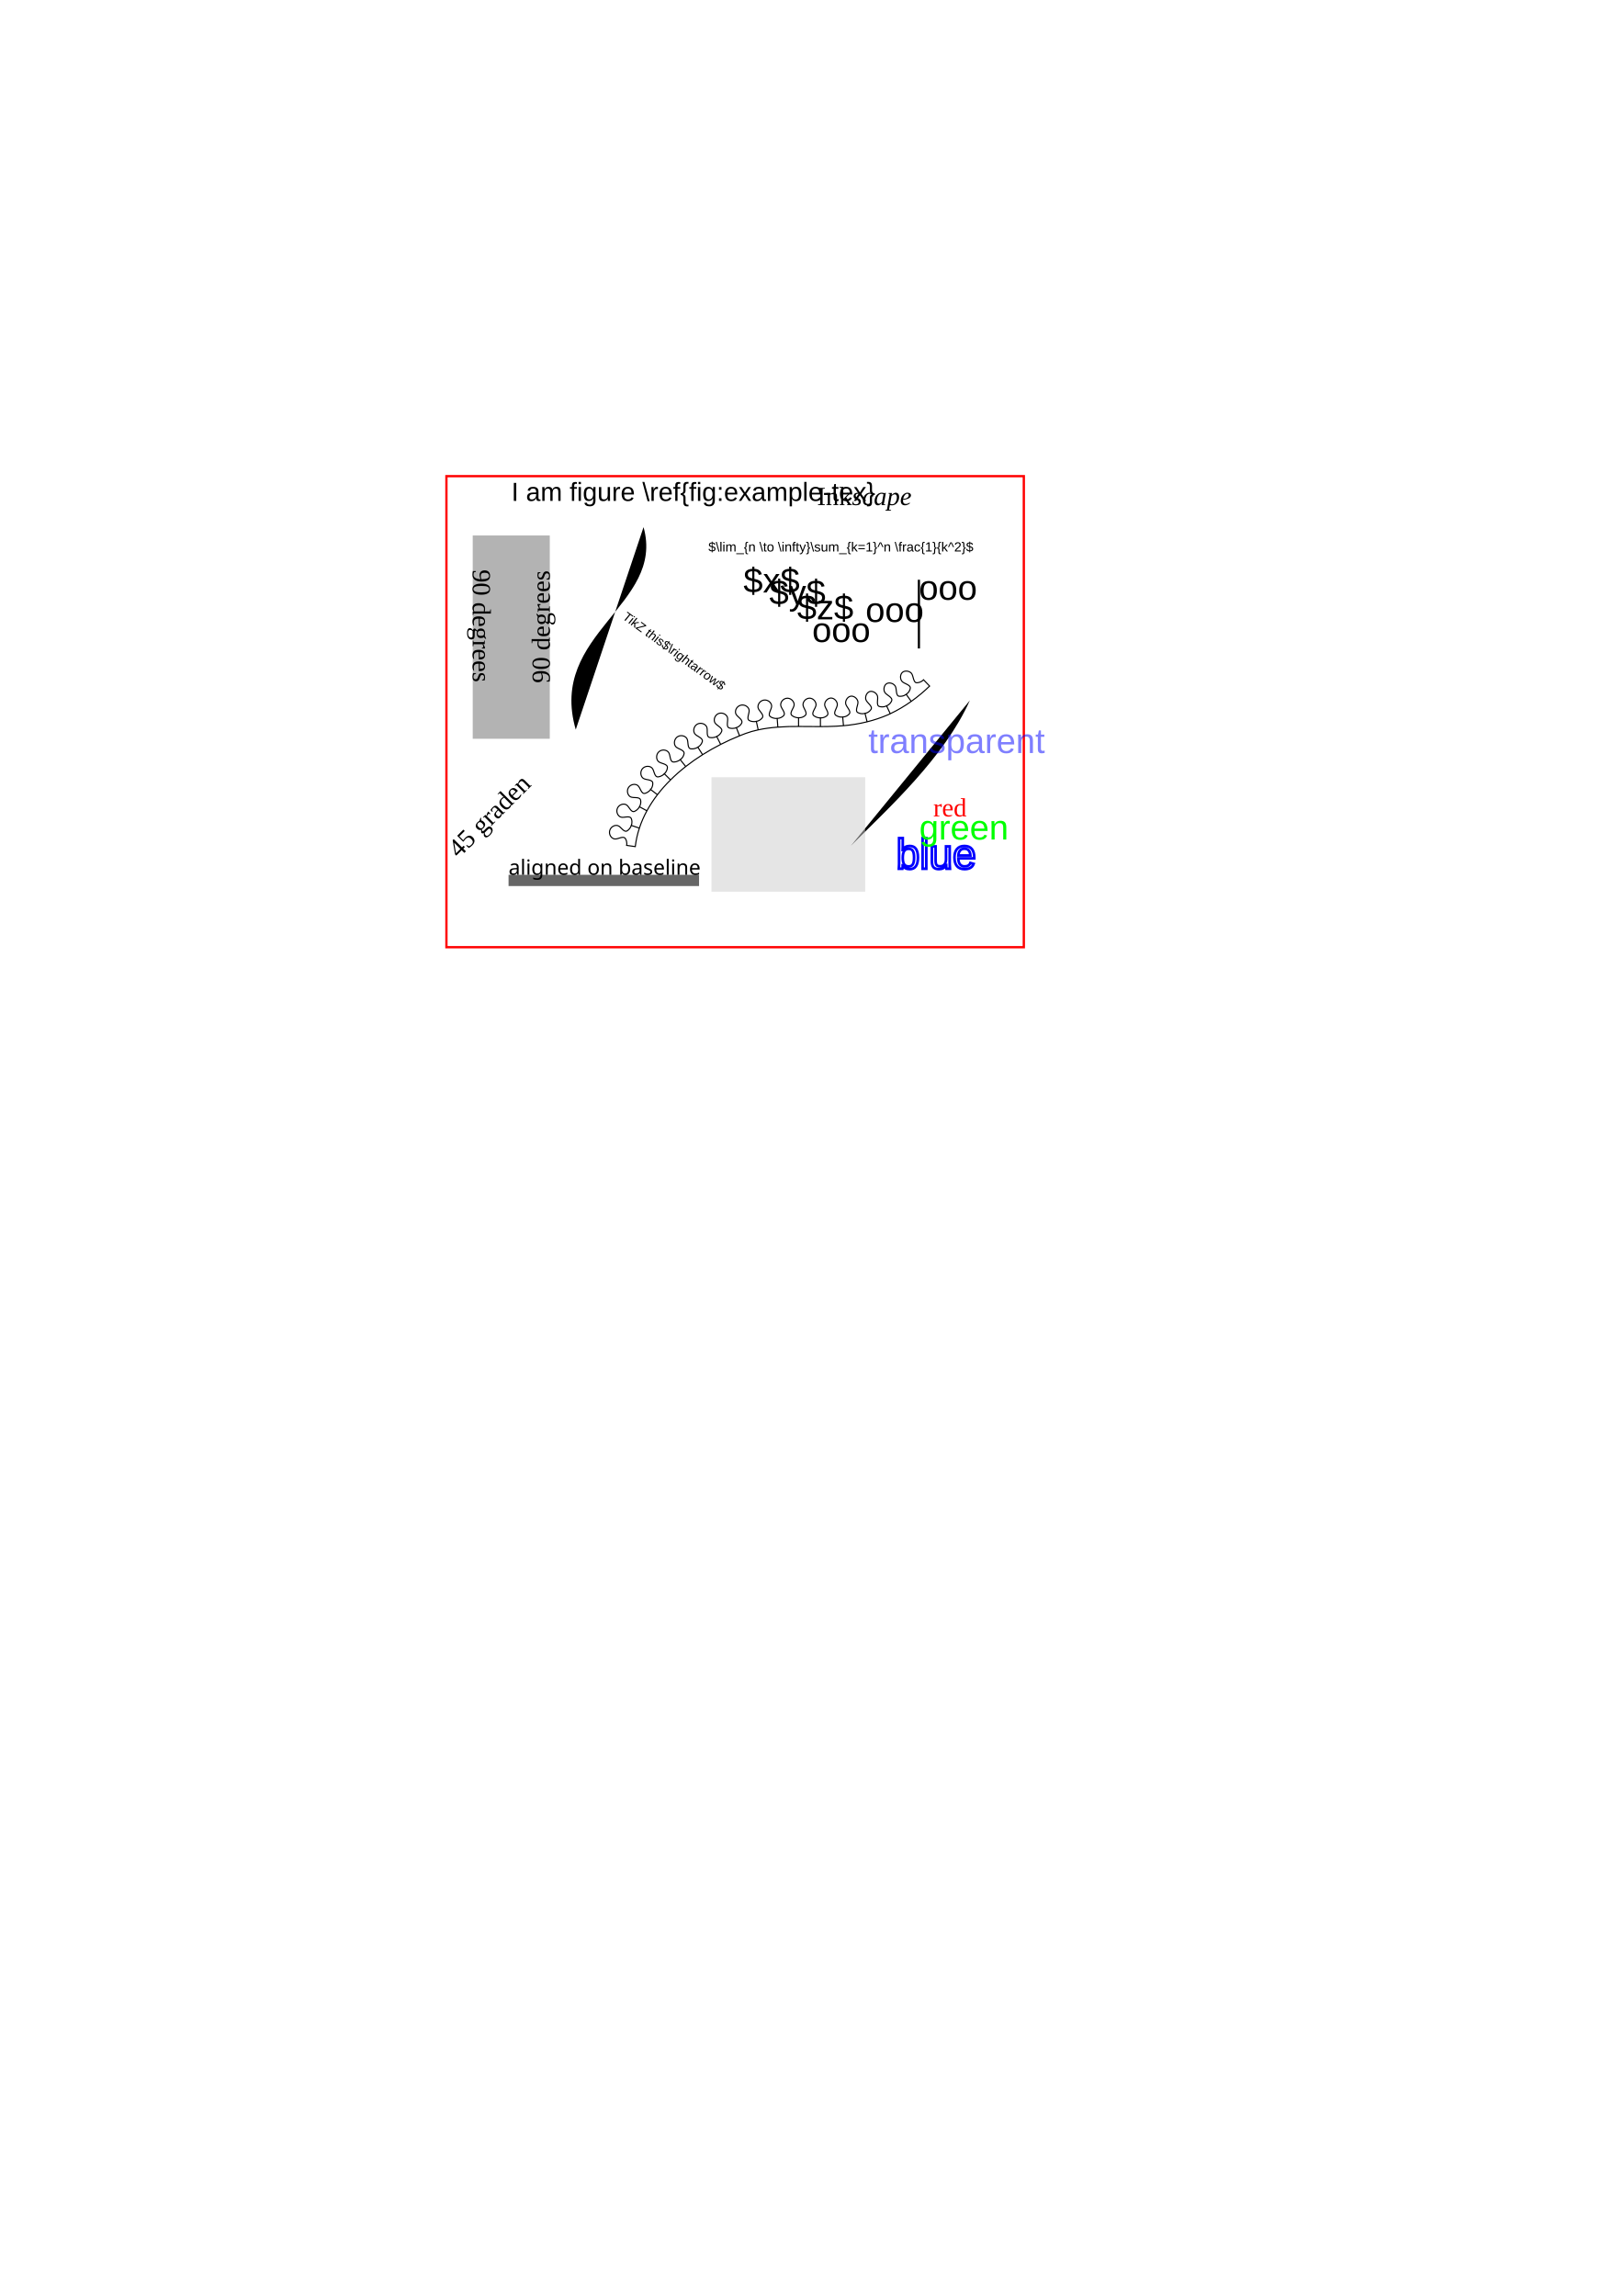
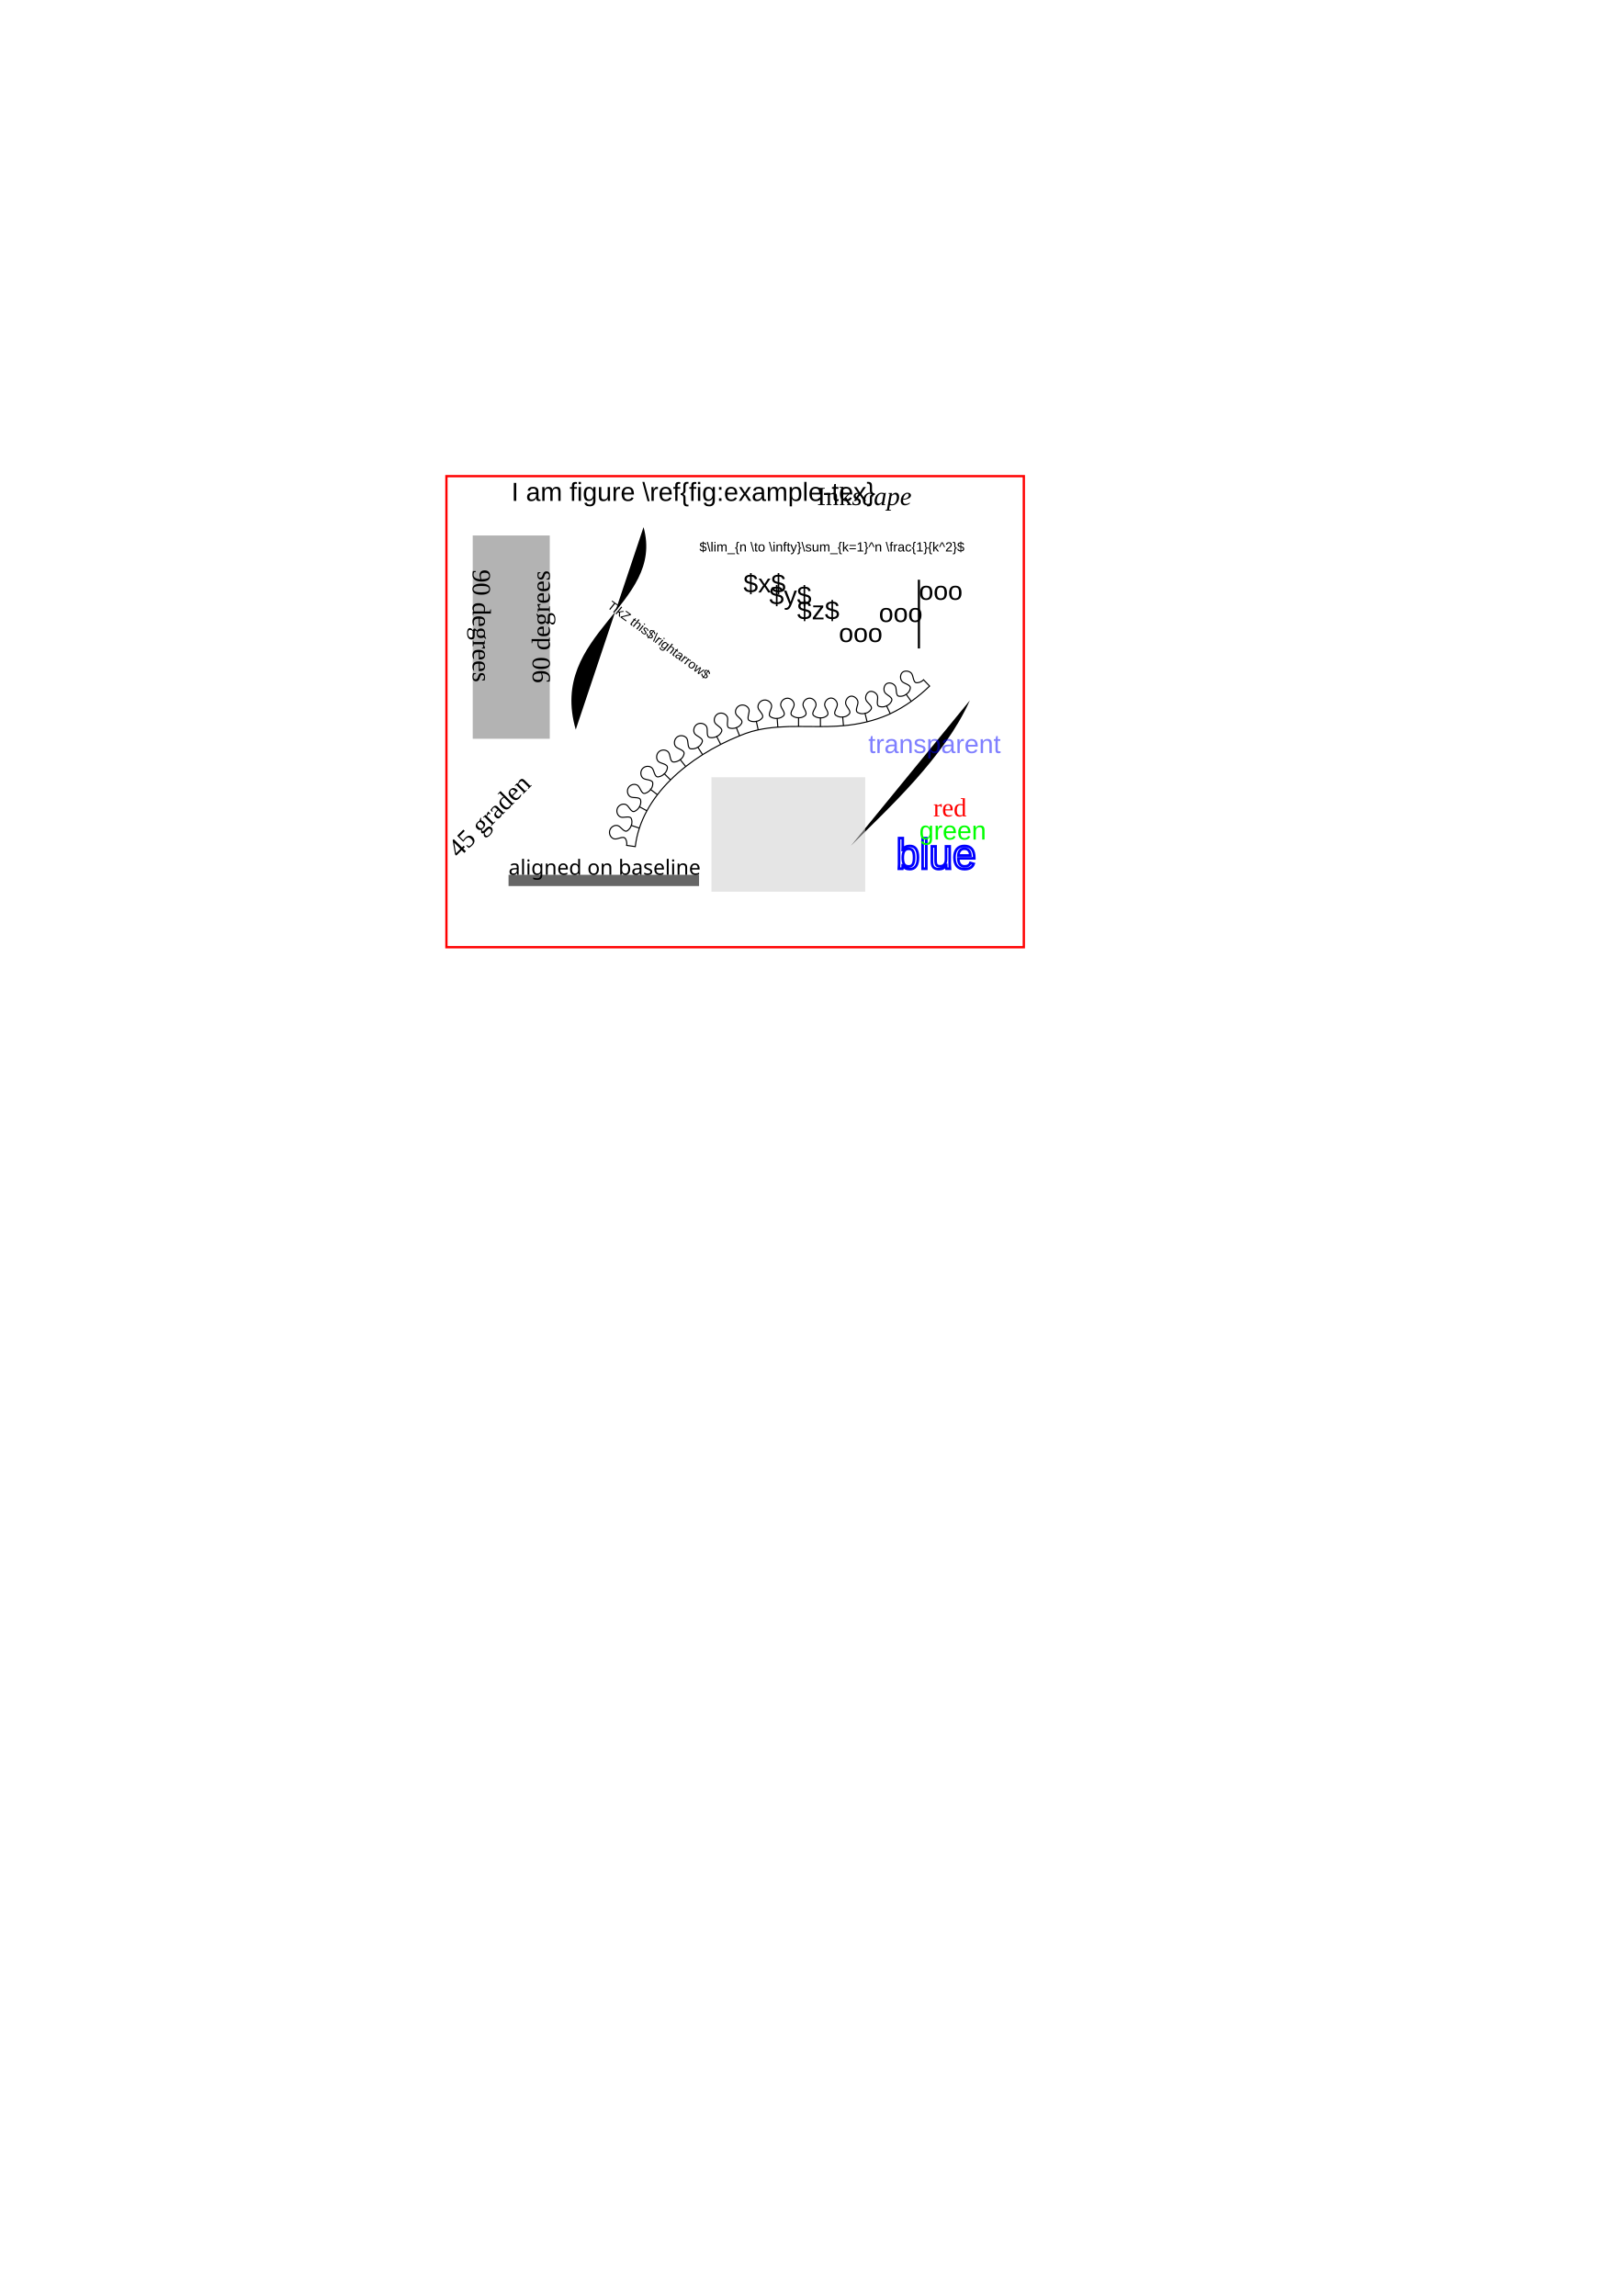
<svg xmlns="http://www.w3.org/2000/svg" width="744.094" height="1052.362" id="svg2" version="1.1">
  <defs id="defs4">
    </defs>
  <g id="layer1">
    <path style="fill:black;fill-opacity:1;fill-rule:nonzero;stroke:none" d="m 444.467,321.012 c -11.728,26.218 -37.37,49.492 -54.548,66.67" id="path2913" />
    <rect style="opacity:0.5;fill:#cccccc;fill-opacity:1;fill-rule:nonzero;stroke:none" id="rect2968" width="70.454" height="52.466" x="326.038" y="356.247" />
    <path style="fill:black;fill-opacity:1;fill-rule:nonzero;stroke:none" d="m 294.918,241.61 c 10.036,35.834 -43.918,48.62 -31.066,92.81" id="path2907" />
    <g id="g3785" transform="matrix(0.5,-0.8660254,0.8660254,0.5,7.896043,472.9076)">
-       <text id="text2919" y="-241.425" x="366.527" style="font-style:normal;font-variant:normal;font-weight:normal;font-stretch:normal;fill:black;stroke:none;font-family:Times New Roman;-inkscape-font-specification:'Times New Roman,'" xml:space="preserve" transform="matrix(0.5,0.8660254,-0.8660254,0.5,0,0)">
-         <tspan y="-241.425" x="366.527" id="tspan2921">Ink<tspan style="font-style:italic;-inkscape-font-specification:'Times New Roman, Italic'" id="tspan136">scape</tspan>
+       <text id="text2919" y="-241.425" x="366.527" style="font-style:normal;font-variant:normal;font-weight:normal;font-stretch:normal;line-height:0%;font-family:'Times New Roman';-inkscape-font-specification:'Times New Roman,';fill:#000000;stroke:none" xml:space="preserve" transform="rotate(60)">
+         <tspan y="-241.425" x="366.527" id="tspan2921" style="line-height:1.25">Ink<tspan style="font-style:italic;-inkscape-font-specification:'Times New Roman, Italic'" id="tspan136">scape</tspan>
        </tspan>
      </text>
    </g>
-     <text xml:space="preserve" style="font-style:normal;font-variant:normal;font-weight:normal;font-stretch:normal;fill:red;stroke:none;font-family:Times New Roman;-inkscape-font-specification:'Times New Roman,'" x="427.675" y="374.195" id="text2923">
-       <tspan id="tspan2925" x="427.675" y="374.195">red</tspan>
+     <text xml:space="preserve" style="font-style:normal;font-variant:normal;font-weight:normal;font-stretch:normal;line-height:0%;font-family:'Times New Roman';-inkscape-font-specification:'Times New Roman,';fill:#ff0000;stroke:none" x="427.675" y="374.195" id="text2923">
+       <tspan id="tspan2925" x="427.675" y="374.195" style="line-height:1.25">red</tspan>
    </text>
-     <text xml:space="preserve" style="font-size:12px;font-style:normal;font-variant:normal;font-weight:normal;font-stretch:normal;fill:black;stroke:none;font-family:Times New Roman;-inkscape-font-specification:'Times New Roman,'" x="-129.683" y="426.89" id="text2935" transform="matrix(0.7071068,-0.7071068,0.7071068,0.7071068,0,0)">
-       <tspan id="tspan2937" x="-129.683" y="426.89">45 graden</tspan>
+     <text xml:space="preserve" style="font-style:normal;font-variant:normal;font-weight:normal;font-stretch:normal;line-height:0%;font-family:'Times New Roman';-inkscape-font-specification:'Times New Roman,';fill:#000000;stroke:none" x="-129.683" y="426.89" id="text2935" transform="rotate(-45)">
+       <tspan id="tspan2937" x="-129.683" y="426.89" style="font-size:12px;line-height:1.25">45 graden</tspan>
    </text>
    <rect style="fill:none;stroke:#ff0000;stroke-width:1.053" id="rect2943" width="264.607" height="215.903" x="204.582" y="218.244" />
-     <text xml:space="preserve" style="font-size:6.096px;font-style:normal;font-variant:normal;font-weight:normal;font-stretch:normal;text-align:center;text-anchor:middle;fill:black;stroke:none;font-family:Arial;-inkscape-font-specification:Arial" x="389.583" y="252.77" id="text2937">
-       <tspan id="tspan2939" x="389.583" y="252.77">$\lim_{n \to \infty}\sum_{k=1}^n \frac{1}{k^2}$</tspan>
+     <text xml:space="preserve" style="font-style:normal;font-variant:normal;font-weight:normal;font-stretch:normal;line-height:0%;font-family:Arial;-inkscape-font-specification:Arial;text-align:center;text-anchor:middle;fill:#000000;stroke:none" x="389.583" y="252.77" id="text2937">
+       <tspan id="tspan2939" x="389.583" y="252.77" style="font-size:6.096px;line-height:1.25">$\lim_{n \to \infty}\sum_{k=1}^n \frac{1}{k^2}$</tspan>
    </text>
-     <text xml:space="preserve" style="font-style:normal;font-variant:normal;font-weight:normal;font-stretch:normal;font-family:Arial;-inkscape-font-specification:Arial;fill:#000000;stroke:none;stroke-width:1px;stroke-linecap:butt;stroke-linejoin:miter;stroke-opacity:1" x="234.355" y="229.593" id="text2949">
-       <tspan id="tspan2951" x="234.355" y="229.593">I am figure \ref{fig:example-tex}</tspan>
+     <text xml:space="preserve" style="font-style:normal;font-variant:normal;font-weight:normal;font-stretch:normal;line-height:0%;font-family:Arial;-inkscape-font-specification:Arial;fill:#000000;stroke:none;stroke-width:1px;stroke-linecap:butt;stroke-linejoin:miter;stroke-opacity:1" x="234.355" y="229.593" id="text2949">
+       <tspan id="tspan2951" x="234.355" y="229.593" style="line-height:1.25">I am figure \ref{fig:example-tex}</tspan>
    </text>
-     <text xml:space="preserve" style="font-size:medium;font-style:normal;font-variant:normal;font-weight:normal;font-stretch:normal;text-indent:0;text-align:center;text-decoration:none;line-height:normal;letter-spacing:normal;word-spacing:normal;text-transform:none;direction:ltr;block-progression:tb;writing-mode:lr-tb;text-anchor:middle;color:black;fill:black;fill-opacity:1;fill-rule:nonzero;stroke:none;stroke-width:1px;marker:none;visibility:visible;display:inline;overflow:visible;enable-background:accumulate;font-family:Arial;-inkscape-font-specification:Arial" x="421.107" y="285.069" id="text2959">
-       <tspan id="tspan2961" x="421.107" y="285.069">ooo</tspan>
+     <text xml:space="preserve" style="color:#000000;font-style:normal;font-variant:normal;font-weight:normal;font-stretch:normal;line-height:0%;font-family:Arial;-inkscape-font-specification:Arial;text-indent:0;text-align:center;text-decoration:none;text-decoration-line:none;letter-spacing:normal;word-spacing:normal;text-transform:none;writing-mode:lr-tb;direction:ltr;text-anchor:middle;display:inline;overflow:visible;visibility:visible;fill:#000000;fill-opacity:1;fill-rule:nonzero;stroke:none;stroke-width:1px;marker:none;enable-background:accumulate" x="421.107" y="285.069" id="text2959">
+       <tspan id="tspan2961" x="421.107" y="285.069" style="font-size:12px;line-height:0">ooo</tspan>
    </text>
    <path style="fill:none;stroke:black" d="m 421.107,265.719 0,31.496" id="path2963" />
-     <flowRoot xml:space="preserve" id="flowRoot2951" style="color:#000000;font-style:normal;font-variant:normal;font-weight:normal;font-stretch:normal;font-size:6px;line-height:normal;font-family:Arial;-inkscape-font-specification:Arial;text-indent:0;text-align:justify;text-decoration:none;text-decoration-line:none;letter-spacing:normal;word-spacing:normal;text-transform:none;direction:ltr;block-progression:tb;writing-mode:lr-tb;text-anchor:start;display:inline;overflow:visible;visibility:visible;fill:#000000;fill-opacity:1;fill-rule:nonzero;stroke:none;stroke-width:1px;marker:none;enable-background:accumulate" transform="translate(5.167828,38.56147)">
+     <flowRoot xml:space="preserve" id="flowRoot2951" style="color:#000000;font-style:normal;font-variant:normal;font-weight:normal;font-stretch:normal;line-height:0.01%;font-family:Arial;-inkscape-font-specification:Arial;text-indent:0;text-align:justify;text-decoration:none;text-decoration-line:none;letter-spacing:normal;word-spacing:normal;text-transform:none;writing-mode:lr-tb;direction:ltr;text-anchor:start;display:inline;overflow:visible;visibility:visible;fill:#000000;fill-opacity:1;fill-rule:nonzero;stroke:none;stroke-width:1px;marker:none;enable-background:accumulate" transform="translate(5.167828,38.56147)">
      <flowRegion id="flowRegion2953">
        <rect id="rect2955" width="73.17" height="56.628" x="320.87" y="317.686" style="font-size:6px;text-align:justify;text-anchor:start" />
      </flowRegion>
-       <flowPara style="font-size:6px;text-align:start;text-anchor:start" id="flowPara2969">\tiny Flowed text also works. This is a test text to see that it <flowSpan style="font-weight:bold;-inkscape-font-specification:'Arial Bold';text-align:start;text-anchor:start" id="flowSpan138">does</flowSpan> work.</flowPara>
-       <flowPara style="font-size:6px;text-align:start;text-anchor:start" id="flowPara3407">But, only for rectangular flow shapes.</flowPara>
+       <flowPara style="font-size:6px;line-height:0;text-align:start;text-anchor:start" id="flowPara2969">\tiny Flowed text also works. This is a test text to see that it <flowSpan style="font-weight:bold;-inkscape-font-specification:'Arial Bold';text-align:start;text-anchor:start" id="flowSpan138">does</flowSpan> work.</flowPara>
+       <flowPara style="font-size:6px;line-height:0;text-align:start;text-anchor:start" id="flowPara3407">But, only for rectangular flow shapes.</flowPara>
    </flowRoot>
-     <text xml:space="preserve" style="font-size:19.384px;font-style:normal;font-variant:normal;font-weight:normal;font-stretch:normal;text-indent:0;text-align:start;text-decoration:none;line-height:normal;letter-spacing:normal;word-spacing:normal;text-transform:none;direction:ltr;block-progression:tb;writing-mode:lr-tb;text-anchor:start;color:black;fill:none;stroke:blue;stroke-width:1.211px;marker:none;visibility:visible;display:inline;overflow:visible;enable-background:accumulate;font-family:Arial;-inkscape-font-specification:Arial" x="410.701" y="398.183" id="text2963">
-       <tspan id="tspan2965" x="410.701" y="398.183" style="stroke-width:1.211">blue</tspan>
+     <text xml:space="preserve" style="color:#000000;font-style:normal;font-variant:normal;font-weight:normal;font-stretch:normal;line-height:0%;font-family:Arial;-inkscape-font-specification:Arial;text-indent:0;text-align:start;text-decoration:none;text-decoration-line:none;letter-spacing:normal;word-spacing:normal;text-transform:none;writing-mode:lr-tb;direction:ltr;text-anchor:start;display:inline;overflow:visible;visibility:visible;fill:none;stroke:#0000ff;stroke-width:1.211px;marker:none;enable-background:accumulate" x="410.701" y="398.183" id="text2963">
+       <tspan id="tspan2965" x="410.701" y="398.183" style="font-size:19.384px;line-height:0;stroke-width:1.211">blue</tspan>
    </text>
-     <text id="text2967" y="384.802" x="421.268" style="font-size:medium;font-style:normal;font-variant:normal;font-weight:normal;font-stretch:normal;text-indent:0;text-align:start;text-decoration:none;line-height:normal;letter-spacing:normal;word-spacing:normal;text-transform:none;direction:ltr;block-progression:tb;writing-mode:lr-tb;text-anchor:start;color:black;fill:lime;fill-opacity:1;fill-rule:nonzero;stroke:none;stroke-width:1px;marker:none;visibility:visible;display:inline;overflow:visible;enable-background:accumulate;font-family:Arial;-inkscape-font-specification:Arial" xml:space="preserve">
-       <tspan y="384.802" x="421.268" id="tspan2969">green</tspan>
+     <text id="text2967" y="384.802" x="421.268" style="color:#000000;font-style:normal;font-variant:normal;font-weight:normal;font-stretch:normal;line-height:0%;font-family:Arial;-inkscape-font-specification:Arial;text-indent:0;text-align:start;text-decoration:none;text-decoration-line:none;letter-spacing:normal;word-spacing:normal;text-transform:none;writing-mode:lr-tb;direction:ltr;text-anchor:start;display:inline;overflow:visible;visibility:visible;fill:#00ff00;fill-opacity:1;fill-rule:nonzero;stroke:none;stroke-width:1px;marker:none;enable-background:accumulate" xml:space="preserve">
+       <tspan y="384.802" x="421.268" id="tspan2969" style="font-size:12px;line-height:0">green</tspan>
    </text>
    <rect style="fill:#666;stroke:none" id="rect2930" width="87.302" height="5.153" x="233.055" y="400.96" />
-     <text xml:space="preserve" style="font-size:9.623px;font-style:normal;font-variant:normal;font-weight:normal;font-stretch:normal;text-align:start;line-height:100%;writing-mode:lr-tb;text-anchor:start;color:black;fill:black;fill-opacity:1;fill-rule:nonzero;stroke:none;stroke-width:2;marker:none;visibility:visible;display:inline;overflow:visible;enable-background:accumulate;font-family:Adobe Garamond Pro;-inkscape-font-specification:Adobe Garamond Pro" x="233.055" y="400.96" id="text2952">
-       <tspan id="tspan2954" x="233.055" y="400.96">aligned on baseline</tspan>
+     <text xml:space="preserve" style="color:#000000;font-style:normal;font-variant:normal;font-weight:normal;font-stretch:normal;line-height:0%;font-family:'Adobe Garamond Pro';-inkscape-font-specification:'Adobe Garamond Pro';text-align:start;writing-mode:lr-tb;text-anchor:start;display:inline;overflow:visible;visibility:visible;fill:#000000;fill-opacity:1;fill-rule:nonzero;stroke:none;stroke-width:2;marker:none;enable-background:accumulate" x="233.055" y="400.96" id="text2952">
+       <tspan id="tspan2954" x="233.055" y="400.96" style="font-size:9.623px;line-height:1">aligned on baseline</tspan>
    </text>
    <g id="g2967" transform="translate(70.23611,-35.57414)">
      <rect style="fill:#b3b3b3;stroke:none" id="rect2965" width="35.309" height="93.176" x="146.4" y="281.011" />
-       <text transform="matrix(0,1,-1,0,0,0)" id="text2950" y="-146.4" x="296.613" style="font-size:12px;font-style:normal;font-variant:normal;font-weight:normal;font-stretch:normal;fill:black;stroke:none;font-family:Times New Roman;-inkscape-font-specification:'Times New Roman,'" xml:space="preserve">
-         <tspan y="-146.4" x="296.613" id="tspan2952">90 degrees</tspan>
+       <text transform="rotate(90)" id="text2950" y="-146.4" x="296.613" style="font-style:normal;font-variant:normal;font-weight:normal;font-stretch:normal;line-height:0%;font-family:'Times New Roman';-inkscape-font-specification:'Times New Roman,';fill:#000000;stroke:none" xml:space="preserve">
+         <tspan y="-146.4" x="296.613" id="tspan2952" style="font-size:12px;line-height:1.25">90 degrees</tspan>
      </text>
-       <text xml:space="preserve" style="font-size:12px;font-style:normal;font-variant:normal;font-weight:normal;font-stretch:normal;fill:black;stroke:none;font-family:Times New Roman;-inkscape-font-specification:'Times New Roman,'" x="-348.663" y="181.709" id="text2946" transform="matrix(0,-1,1,0,0,0)">
-         <tspan id="tspan2948" x="-348.663" y="181.709">90 degrees</tspan>
+       <text xml:space="preserve" style="font-style:normal;font-variant:normal;font-weight:normal;font-stretch:normal;line-height:0%;font-family:'Times New Roman';-inkscape-font-specification:'Times New Roman,';fill:#000000;stroke:none" x="-348.663" y="181.709" id="text2946" transform="rotate(-90)">
+         <tspan id="tspan2948" x="-348.663" y="181.709" style="font-size:12px;line-height:1.25">90 degrees</tspan>
      </text>
    </g>
-     <text id="text2968" y="274.91" x="421.107" style="font-size:medium;font-style:normal;font-variant:normal;font-weight:normal;font-stretch:normal;text-indent:0;text-align:start;text-decoration:none;line-height:normal;letter-spacing:normal;word-spacing:normal;text-transform:none;direction:ltr;block-progression:tb;writing-mode:lr-tb;text-anchor:start;color:black;fill:black;fill-opacity:1;fill-rule:nonzero;stroke:none;stroke-width:1px;marker:none;visibility:visible;display:inline;overflow:visible;enable-background:accumulate;font-family:Arial;-inkscape-font-specification:Arial" xml:space="preserve">
-       <tspan y="274.91" x="421.107" id="tspan2970">ooo</tspan>
+     <text id="text2968" y="274.91" x="421.107" style="color:#000000;font-style:normal;font-variant:normal;font-weight:normal;font-stretch:normal;line-height:0%;font-family:Arial;-inkscape-font-specification:Arial;text-indent:0;text-align:start;text-decoration:none;text-decoration-line:none;letter-spacing:normal;word-spacing:normal;text-transform:none;writing-mode:lr-tb;direction:ltr;text-anchor:start;display:inline;overflow:visible;visibility:visible;fill:#000000;fill-opacity:1;fill-rule:nonzero;stroke:none;stroke-width:1px;marker:none;enable-background:accumulate" xml:space="preserve">
+       <tspan y="274.91" x="421.107" id="tspan2970" style="font-size:12px;line-height:0">ooo</tspan>
    </text>
-     <text id="text2972" y="294.26" x="421.107" style="font-size:medium;font-style:normal;font-variant:normal;font-weight:normal;font-stretch:normal;text-indent:0;text-align:end;text-decoration:none;line-height:normal;letter-spacing:normal;word-spacing:normal;text-transform:none;direction:ltr;block-progression:tb;writing-mode:lr-tb;text-anchor:end;color:black;fill:black;fill-opacity:1;fill-rule:nonzero;stroke:none;stroke-width:1px;marker:none;visibility:visible;display:inline;overflow:visible;enable-background:accumulate;font-family:Arial;-inkscape-font-specification:Arial" xml:space="preserve">
-       <tspan y="294.26" x="421.107" id="tspan2974">ooo</tspan>
+     <text id="text2972" y="294.26" x="421.107" style="color:#000000;font-style:normal;font-variant:normal;font-weight:normal;font-stretch:normal;line-height:0%;font-family:Arial;-inkscape-font-specification:Arial;text-indent:0;text-align:end;text-decoration:none;text-decoration-line:none;letter-spacing:normal;word-spacing:normal;text-transform:none;writing-mode:lr-tb;direction:ltr;text-anchor:end;display:inline;overflow:visible;visibility:visible;fill:#000000;fill-opacity:1;fill-rule:nonzero;stroke:none;stroke-width:1px;marker:none;enable-background:accumulate" xml:space="preserve">
+       <tspan y="294.26" x="421.107" id="tspan2974" style="font-size:12px;line-height:0">ooo</tspan>
    </text>
-     <text xml:space="preserve" style="font-size:medium;font-style:normal;font-variant:normal;font-weight:normal;font-stretch:normal;text-indent:0;text-align:start;text-decoration:none;line-height:normal;letter-spacing:normal;word-spacing:normal;text-transform:none;direction:ltr;block-progression:tb;writing-mode:lr-tb;text-anchor:start;color:black;fill:black;fill-opacity:1;fill-rule:nonzero;stroke:none;stroke-width:1px;marker:none;visibility:visible;display:inline;overflow:visible;enable-background:accumulate;font-family:Arial;-inkscape-font-specification:Arial" x="340.691" y="271.556" id="text2976">
-       <tspan id="tspan2978" x="340.691" y="271.556">$x$</tspan>
+     <text xml:space="preserve" style="color:#000000;font-style:normal;font-variant:normal;font-weight:normal;font-stretch:normal;line-height:0%;font-family:Arial;-inkscape-font-specification:Arial;text-indent:0;text-align:start;text-decoration:none;text-decoration-line:none;letter-spacing:normal;word-spacing:normal;text-transform:none;writing-mode:lr-tb;direction:ltr;text-anchor:start;display:inline;overflow:visible;visibility:visible;fill:#000000;fill-opacity:1;fill-rule:nonzero;stroke:none;stroke-width:1px;marker:none;enable-background:accumulate" x="340.691" y="271.556" id="text2976">
+       <tspan id="tspan2978" x="340.691" y="271.556" style="font-size:12px;line-height:0">$x$</tspan>
    </text>
-     <text xml:space="preserve" style="font-size:medium;font-style:normal;font-variant:normal;font-weight:normal;font-stretch:normal;text-indent:0;text-align:start;text-decoration:none;line-height:normal;letter-spacing:normal;word-spacing:normal;text-transform:none;direction:ltr;block-progression:tb;writing-mode:lr-tb;text-anchor:start;color:black;fill:black;fill-opacity:1;fill-rule:nonzero;stroke:none;stroke-width:1px;marker:none;visibility:visible;display:inline;overflow:visible;enable-background:accumulate;font-family:Arial;-inkscape-font-specification:Arial" x="352.549" y="277.028" id="text2980">
-       <tspan id="tspan2982" x="352.549" y="277.028">$y$</tspan>
+     <text xml:space="preserve" style="color:#000000;font-style:normal;font-variant:normal;font-weight:normal;font-stretch:normal;line-height:0%;font-family:Arial;-inkscape-font-specification:Arial;text-indent:0;text-align:start;text-decoration:none;text-decoration-line:none;letter-spacing:normal;word-spacing:normal;text-transform:none;writing-mode:lr-tb;direction:ltr;text-anchor:start;display:inline;overflow:visible;visibility:visible;fill:#000000;fill-opacity:1;fill-rule:nonzero;stroke:none;stroke-width:1px;marker:none;enable-background:accumulate" x="352.549" y="277.028" id="text2980">
+       <tspan id="tspan2982" x="352.549" y="277.028" style="font-size:12px;line-height:0">$y$</tspan>
    </text>
-     <text xml:space="preserve" style="font-size:medium;font-style:normal;font-variant:normal;font-weight:normal;font-stretch:normal;text-indent:0;text-align:start;text-decoration:none;line-height:normal;letter-spacing:normal;word-spacing:normal;text-transform:none;direction:ltr;block-progression:tb;writing-mode:lr-tb;text-anchor:start;color:black;fill:black;fill-opacity:1;fill-rule:nonzero;stroke:none;stroke-width:1px;marker:none;visibility:visible;display:inline;overflow:visible;enable-background:accumulate;font-family:Arial;-inkscape-font-specification:Arial" x="365.319" y="283.87" id="text2984">
-       <tspan id="tspan2986" x="365.319" y="283.87">$z$</tspan>
+     <text xml:space="preserve" style="color:#000000;font-style:normal;font-variant:normal;font-weight:normal;font-stretch:normal;line-height:0%;font-family:Arial;-inkscape-font-specification:Arial;text-indent:0;text-align:start;text-decoration:none;text-decoration-line:none;letter-spacing:normal;word-spacing:normal;text-transform:none;writing-mode:lr-tb;direction:ltr;text-anchor:start;display:inline;overflow:visible;visibility:visible;fill:#000000;fill-opacity:1;fill-rule:nonzero;stroke:none;stroke-width:1px;marker:none;enable-background:accumulate" x="365.319" y="283.87" id="text2984">
+       <tspan id="tspan2986" x="365.319" y="283.87" style="font-size:12px;line-height:0">$z$</tspan>
    </text>
-     <path style="fill:none;stroke:black;stroke-width:0.5;stroke-miterlimit:4;stroke-dasharray:none" d="m 287.167,387.471 3.959,0.571 c 0.342,-2.908 0.98,-5.736 1.88,-8.475 l -3.704,-1.252 c 0,0 -0.294,1.353 -1.762,2.421 -1.583,1.152 -2.918,-1.868 -4.433,-2.32 -1.461,-0.437 -3.275,0.622 -3.71,2.331 -0.434,1.709 0.677,3.5 2.195,3.777 1.598,0.292 4.087,-1.751 5.064,-0.056 0.902,1.564 0.51,3.004 0.51,3.004 z m 2.135,-9.156 3.704,1.252 c 0.901,-2.74 2.064,-5.392 3.455,-7.949 l -3.433,-1.852 c 0,0 -0.526,1.284 -2.152,2.078 -1.742,0.852 -2.532,-2.323 -3.943,-3.026 -1.36,-0.678 -3.294,0.051 -3.988,1.63 -0.694,1.581 0.09,3.506 1.504,4.04 1.475,0.557 4.266,-0.968 4.906,0.837 0.594,1.674 -0.054,2.99 -0.054,2.99 z m 3.727,-8.549 3.433,1.852 c 1.392,-2.557 3.012,-5.02 4.827,-7.382 l -3.145,-2.371 c 0,0 -0.728,1.206 -2.476,1.744 -1.86,0.572 -2.157,-2.708 -3.453,-3.627 -1.251,-0.888 -3.274,-0.466 -4.193,0.978 -0.92,1.445 -0.443,3.472 0.862,4.231 1.352,0.785 4.375,-0.245 4.707,1.632 0.31,1.755 -0.561,2.944 -0.561,2.944 z m 5.115,-7.901 3.145,2.371 c 1.815,-2.362 3.825,-4.622 5.997,-6.774 l -2.841,-2.808 c 0,0 -0.9,1.12 -2.736,1.418 -1.939,0.314 -1.793,-3.023 -2.964,-4.123 -1.134,-1.065 -3.214,-0.929 -4.325,0.374 -1.112,1.304 -0.924,3.396 0.268,4.348 1.227,0.98 4.415,0.413 4.467,2.33 0.049,1.807 -1.011,2.865 -1.011,2.865 z m 6.301,-7.212 2.841,2.808 c 2.171,-2.152 4.504,-4.197 6.963,-6.126 l -2.521,-3.165 c 0,0 -1.043,1.025 -2.931,1.099 -1.982,0.078 -1.435,-3.268 -2.474,-4.513 -1.01,-1.211 -3.113,-1.337 -4.384,-0.181 -1.272,1.157 -1.35,3.278 -0.278,4.393 1.101,1.143 4.386,1.004 4.187,2.931 -0.189,1.829 -1.404,2.754 -1.404,2.754 z m 7.284,-6.483 2.521,3.165 c 2.46,-1.93 5.047,-3.744 7.727,-5.437 l -2.185,-3.441 c 0,0 -1.156,0.921 -3.061,0.789 -1.99,-0.138 -1.084,-3.442 -1.984,-4.798 -0.879,-1.323 -2.971,-1.691 -4.37,-0.688 -1.399,1.004 -1.723,3.118 -0.774,4.364 0.971,1.277 4.289,1.527 3.867,3.435 -0.403,1.82 -1.741,2.611 -1.741,2.611 z m 8.064,-5.713 2.185,3.441 c 2.681,-1.693 5.455,-3.265 8.288,-4.708 l -1.832,-3.635 c 0,0 -1.241,0.808 -3.126,0.487 -1.964,-0.335 -0.737,-3.544 -1.495,-4.977 -0.742,-1.404 -2.788,-1.991 -4.283,-1.145 -1.495,0.846 -2.04,2.914 -1.222,4.262 0.838,1.38 4.126,1.981 3.505,3.841 -0.594,1.781 -2.021,2.435 -2.021,2.435 z m 8.641,-4.903 1.832,3.635 c 2.834,-1.443 5.727,-2.758 8.647,-3.938 l -1.463,-3.748 c 0,0 -1.296,0.686 -3.126,0.193 -1.903,-0.513 -0.396,-3.574 -1.005,-5.051 -0.598,-1.452 -2.564,-2.236 -4.123,-1.554 -1.559,0.682 -2.303,2.669 -1.622,4.088 0.698,1.454 3.897,2.367 3.103,4.15 -0.762,1.711 -2.244,2.226 -2.244,2.226 z m 9.016,-4.051 1.463,3.748 c 0.912,-0.369 1.827,-0.724 2.743,-1.066 1.867,-0.684 3.806,-1.228 5.8,-1.66 l -0.854,-3.9 c 0,0 -1.344,0.447 -3.044,-0.279 -1.834,-0.783 0.105,-3.513 -0.295,-5.082 -0.385,-1.507 -2.253,-2.521 -3.968,-1.986 -0.739,0.23 -1.358,0.733 -1.765,1.349 -0.48,0.769 -0.633,1.714 -0.332,2.53 0.284,0.769 1.325,1.515 2.045,2.27 0,0 1e-5,0 1e-5,0 0.591,0.616 0.974,1.251 0.692,1.938 -0.021,0.051 -0.046,0.102 -0.075,0.154 -0.905,1.611 -2.41,1.985 -2.41,1.985 z m 9.152,-2.878 0.854,3.9 c 2.9,-0.629 5.918,-1.019 9.005,-1.255 l -0.307,-3.995 c 0,0 -1.424,0.264 -3.014,-0.722 -1.677,-1.04 0.637,-3.486 0.476,-5.086 -0.156,-1.554 -1.819,-2.839 -3.534,-2.594 -1.719,0.246 -2.976,1.962 -2.694,3.482 0.292,1.573 3.106,3.233 1.872,4.74 -1.156,1.413 -2.658,1.53 -2.658,1.53 z m 9.552,-1.35 0.307,3.995 c 1.645,-0.126 3.309,-0.207 4.986,-0.257 1.482,-0.036 2.984,-0.046 4.505,-0.043 l 0.006,-4.001 c 0,0 -1.474,0.157 -2.977,-0.985 -1.541,-1.17 0.967,-3.431 0.955,-5.01 -0.011,-1.449 -1.291,-2.788 -2.802,-2.936 0,0 0,0 0,0 -0.115,-0.012 -0.231,-0.017 -0.347,-0.014 -1.672,0.037 -3.105,1.573 -3.019,3.121 0.088,1.586 2.66,3.625 1.262,4.951 -1.339,1.27 -2.876,1.179 -2.876,1.179 z m 9.804,-0.305 -0.006,4.001 c 3.256,0.006 6.6,0.07 10.029,0.059 l -0.011,-3.999 c 0,0 -1.511,0.169 -3.017,-1.008 -1.491,-1.166 1.019,-3.445 1.026,-4.995 0.007,-1.556 -1.402,-3.009 -2.955,-3.024 -1.56,-0.015 -3.026,1.427 -3.037,2.974 -0.011,1.551 2.401,3.802 0.962,5.009 -1.43,1.2 -2.991,0.983 -2.991,0.983 z m 10.012,0.06 0.011,3.999 c 2.333,-0.008 4.705,-0.051 7.116,-0.171 1.145,-0.054 2.294,-0.131 3.445,-0.234 l -0.362,-3.99 c 0,0 -1.535,0.311 -3.141,-0.78 -0.08,-0.054 -0.149,-0.112 -0.209,-0.172 -0.477,-0.481 -0.367,-1.155 -0.097,-1.881 0,0 0,0 0,0 0.382,-1.029 1.052,-2.122 0.995,-3 -0.059,-0.901 -0.577,-1.737 -1.266,-2.264 -0.505,-0.383 -1.11,-0.61 -1.728,-0.588 -1.459,0.052 -2.837,1.521 -2.817,3.066 0.02,1.519 2.453,3.772 1.075,4.981 -1.419,1.246 -3.022,1.032 -3.022,1.032 z m 10.21,-0.395 0.362,3.99 c 3.603,-0.323 7.231,-0.898 10.826,-1.79 l -0.953,-3.88 c 0,0 -1.487,0.547 -3.239,-0.311 -1.635,-0.8 0.284,-3.629 -0.024,-5.095 -0.319,-1.518 -1.909,-2.668 -3.268,-2.452 -1.362,0.216 -2.528,1.821 -2.348,3.355 0.175,1.484 2.817,3.525 1.6,4.847 -1.296,1.408 -2.956,1.335 -2.956,1.335 z m 10.236,-1.68 0.953,3.88 c 3.252,-0.807 6.476,-1.873 9.629,-3.247 0.329,-0.148 0.656,-0.299 0.981,-0.453 l -1.689,-3.621 c 0,0 -0.345,0.211 -0.938,0.356 -0.583,0.14 -1.399,0.213 -2.325,-0.044 -1.73,-0.479 -0.394,-3.625 -0.965,-4.996 -0.596,-1.432 -2.336,-2.266 -3.576,-1.836 -1.244,0.432 -2.106,2.185 -1.687,3.665 0.402,1.416 3.319,3.038 2.346,4.512 -1.058,1.602 -2.727,1.784 -2.727,1.784 z m 9.873,-3.441 1.689,3.621 c 3.407,-1.612 6.61,-3.521 9.615,-5.657 l -2.323,-3.248 c 0,0 -1.177,1.057 -3.123,0.908 -1.804,-0.138 -1.078,-3.468 -1.905,-4.711 -0.858,-1.291 -2.748,-1.76 -3.894,-1.083 -1.143,0.675 -1.628,2.559 -0.924,3.924 0.674,1.306 3.852,2.319 3.194,3.953 -0.717,1.781 -2.329,2.293 -2.329,2.293 z m 8.981,-5.283 2.323,3.248 c 3.004,-2.136 5.809,-4.498 8.418,-7.017 l -2.788,-2.883 c 0,0 -1.001,1.211 -2.946,1.366 -1.831,0.146 -1.604,-3.264 -2.626,-4.38 -1.053,-1.149 -3.02,-1.304 -4.074,-0.411 -1.052,0.891 -1.213,2.859 -0.278,4.08 0.9,1.176 4.213,1.595 3.845,3.34 -0.395,1.872 -1.873,2.655 -1.873,2.655 z" id="path2992" />
-     <text xml:space="preserve" style="font-size:5.837px;font-style:normal;font-variant:normal;font-weight:normal;font-stretch:normal;text-indent:0;text-align:end;text-decoration:none;line-height:normal;letter-spacing:normal;word-spacing:normal;text-transform:none;direction:ltr;block-progression:tb;writing-mode:lr-tb;text-anchor:end;color:black;fill:black;fill-opacity:1;fill-rule:nonzero;stroke:none;stroke-width:1px;marker:none;visibility:visible;display:inline;overflow:visible;enable-background:accumulate;font-family:Arial;-inkscape-font-specification:Arial" x="461.303" y="61.905" id="text3789" transform="matrix(0.8146063,0.5929225,-0.625247,0.7724922,0,0)">
-       <tspan id="tspan3791" x="461.303" y="61.905">TikZ this$\rightarrow$</tspan>
+     <path style="fill:none;stroke:black;stroke-width:0.5;stroke-miterlimit:4;stroke-dasharray:none" d="m 287.167,387.471 3.959,0.571 c 0.342,-2.908 0.98,-5.736 1.88,-8.475 l -3.704,-1.252 c 0,0 -0.294,1.353 -1.762,2.421 -1.485,1.08 -2.97,-1.883 -4.433,-2.32 -1.461,-0.437 -3.275,0.622 -3.71,2.331 -0.434,1.709 0.677,3.5 2.195,3.777 1.51,0.276 4.152,-1.638 5.064,-0.056 0.902,1.564 0.51,3.004 0.51,3.004 z m 2.135,-9.156 3.704,1.252 c 0.901,-2.74 2.064,-5.392 3.455,-7.949 l -3.433,-1.852 c 0,0 -0.526,1.284 -2.152,2.078 -1.641,0.802 -2.585,-2.35 -3.943,-3.026 -1.36,-0.678 -3.294,0.051 -3.988,1.63 -0.694,1.581 0.09,3.506 1.504,4.04 1.41,0.532 4.305,-0.856 4.906,0.837 0.594,1.674 -0.054,2.99 -0.054,2.99 z m 3.727,-8.549 3.433,1.852 c 1.392,-2.557 3.012,-5.02 4.827,-7.382 l -3.145,-2.371 c 0,0 -0.728,1.206 -2.476,1.744 -1.763,0.542 -2.206,-2.742 -3.453,-3.627 -1.251,-0.888 -3.274,-0.466 -4.193,0.978 -0.92,1.445 -0.443,3.472 0.862,4.231 1.304,0.758 4.394,-0.141 4.707,1.632 0.31,1.755 -0.561,2.944 -0.561,2.944 z m 5.115,-7.901 3.145,2.371 c 1.815,-2.362 3.825,-4.622 5.997,-6.774 l -2.841,-2.808 c 0,0 -0.9,1.12 -2.736,1.418 -1.849,0.3 -1.833,-3.061 -2.964,-4.123 -1.134,-1.065 -3.214,-0.929 -4.325,0.374 -1.112,1.304 -0.924,3.396 0.268,4.348 1.192,0.952 4.418,0.507 4.467,2.33 0.049,1.807 -1.011,2.865 -1.011,2.865 z m 6.301,-7.212 2.841,2.808 c 2.171,-2.152 4.504,-4.197 6.963,-6.126 l -2.521,-3.165 c 0,0 -1.043,1.025 -2.931,1.099 -1.9,0.074 -1.467,-3.306 -2.474,-4.513 -1.01,-1.211 -3.113,-1.337 -4.384,-0.181 -1.272,1.157 -1.35,3.278 -0.278,4.393 1.073,1.115 4.378,1.088 4.187,2.931 -0.189,1.829 -1.404,2.754 -1.404,2.754 z m 7.284,-6.483 2.521,3.165 c 2.46,-1.93 5.047,-3.744 7.727,-5.437 l -2.185,-3.441 c 0,0 -1.156,0.921 -3.061,0.789 -1.915,-0.133 -1.107,-3.477 -1.984,-4.798 -0.879,-1.323 -2.971,-1.691 -4.37,-0.688 -1.399,1.004 -1.723,3.118 -0.774,4.364 0.948,1.246 4.273,1.602 3.867,3.435 -0.403,1.82 -1.741,2.611 -1.741,2.611 z m 8.064,-5.713 2.185,3.441 c 2.681,-1.693 5.455,-3.265 8.288,-4.708 l -1.832,-3.635 c 0,0 -1.241,0.808 -3.126,0.487 -1.896,-0.323 -0.753,-3.574 -1.495,-4.977 -0.742,-1.404 -2.788,-1.991 -4.283,-1.145 -1.495,0.846 -2.04,2.914 -1.222,4.262 0.817,1.347 4.103,2.049 3.505,3.841 -0.594,1.781 -2.021,2.435 -2.021,2.435 z m 8.641,-4.903 1.832,3.635 c 2.834,-1.443 5.727,-2.758 8.647,-3.938 l -1.463,-3.748 c 0,0 -1.296,0.686 -3.126,0.193 -1.841,-0.496 -0.406,-3.598 -1.005,-5.051 -0.598,-1.452 -2.564,-2.236 -4.123,-1.554 -1.559,0.682 -2.303,2.669 -1.622,4.088 0.68,1.416 3.87,2.429 3.103,4.15 -0.762,1.711 -2.244,2.226 -2.244,2.226 z m 9.016,-4.051 1.463,3.748 c 0.912,-0.369 1.827,-0.724 2.743,-1.066 1.867,-0.684 3.806,-1.228 5.8,-1.66 l -0.854,-3.9 c 0,0 -1.344,0.447 -3.044,-0.279 -1.718,-0.733 0.089,-3.576 -0.295,-5.082 -0.385,-1.507 -2.253,-2.521 -3.968,-1.986 -0.739,0.23 -1.358,0.733 -1.765,1.349 -0.48,0.769 -0.633,1.714 -0.332,2.53 0.284,0.769 1.325,1.515 2.045,2.27 0,0 0,0 1e-5,0 0.591,0.616 0.974,1.251 0.692,1.938 -0.021,0.051 -0.046,0.102 -0.075,0.154 -0.905,1.611 -2.41,1.985 -2.41,1.985 z m 9.152,-2.878 0.854,3.9 c 2.9,-0.629 5.918,-1.019 9.005,-1.255 l -0.307,-3.995 c 0,0 -1.424,0.264 -3.014,-0.722 -1.602,-0.993 0.632,-3.534 0.476,-5.086 -0.156,-1.554 -1.819,-2.839 -3.534,-2.594 -1.719,0.246 -2.976,1.962 -2.694,3.482 0.281,1.518 3.04,3.314 1.872,4.74 -1.156,1.413 -2.658,1.53 -2.658,1.53 z m 9.552,-1.35 0.307,3.995 c 1.645,-0.126 3.309,-0.207 4.986,-0.257 1.482,-0.036 2.984,-0.046 4.505,-0.043 l 0.006,-4.001 c 0,0 -1.474,0.157 -2.977,-0.985 -1.509,-1.146 0.966,-3.452 0.955,-5.01 -0.011,-1.449 -1.291,-2.788 -2.802,-2.936 0,0 0,0 0,0 -0.115,-0.012 -0.231,-0.017 -0.347,-0.014 -1.672,0.037 -3.105,1.573 -3.019,3.121 0.086,1.545 2.609,3.673 1.262,4.951 -1.339,1.27 -2.876,1.179 -2.876,1.179 z m 9.804,-0.305 -0.006,4.001 c 3.256,0.006 6.6,0.07 10.029,0.059 l -0.011,-3.999 c 0,0 -1.511,0.169 -3.017,-1.008 -1.504,-1.175 1.019,-3.437 1.026,-4.995 0.007,-1.556 -1.402,-3.009 -2.955,-3.024 -1.56,-0.015 -3.026,1.427 -3.037,2.974 -0.011,1.546 2.393,3.808 0.962,5.009 -1.43,1.2 -2.991,0.983 -2.991,0.983 z m 10.012,0.06 0.011,3.999 c 2.333,-0.008 4.705,-0.051 7.116,-0.171 1.145,-0.054 2.294,-0.131 3.445,-0.234 l -0.362,-3.99 c 0,0 -1.535,0.311 -3.141,-0.78 -0.08,-0.054 -0.149,-0.112 -0.209,-0.172 -0.477,-0.481 -0.367,-1.155 -0.097,-1.881 0,0 0,0 0,0 0.382,-1.029 1.052,-2.122 0.995,-3 -0.059,-0.901 -0.577,-1.737 -1.266,-2.264 -0.505,-0.383 -1.11,-0.61 -1.728,-0.588 -1.459,0.052 -2.837,1.521 -2.817,3.066 0.02,1.545 2.488,3.741 1.075,4.981 -1.419,1.246 -3.022,1.032 -3.022,1.032 z m 10.21,-0.395 0.362,3.99 c 3.603,-0.323 7.231,-0.898 10.826,-1.79 l -0.953,-3.88 c 0,0 -1.487,0.547 -3.239,-0.311 -1.736,-0.85 0.296,-3.571 -0.024,-5.095 -0.319,-1.518 -1.909,-2.668 -3.268,-2.452 -1.362,0.216 -2.528,1.821 -2.348,3.355 0.181,1.537 2.883,3.453 1.6,4.847 -1.296,1.408 -2.956,1.335 -2.956,1.335 z m 10.236,-1.68 0.953,3.88 c 3.252,-0.807 6.476,-1.873 9.629,-3.247 0.329,-0.148 0.656,-0.299 0.981,-0.453 l -1.689,-3.621 c 0,0 -0.345,0.211 -0.938,0.356 -0.583,0.14 -1.399,0.213 -2.325,-0.044 -1.869,-0.517 -0.367,-3.56 -0.965,-4.996 -0.596,-1.432 -2.336,-2.266 -3.576,-1.836 -1.244,0.432 -2.106,2.185 -1.687,3.665 0.421,1.484 3.39,2.929 2.346,4.512 -1.058,1.602 -2.727,1.784 -2.727,1.784 z m 9.873,-3.441 1.689,3.621 c 3.407,-1.612 6.61,-3.521 9.615,-5.657 l -2.323,-3.248 c 0,0 -1.177,1.057 -3.123,0.908 -1.926,-0.147 -1.044,-3.418 -1.905,-4.711 -0.858,-1.291 -2.748,-1.76 -3.894,-1.083 -1.143,0.675 -1.628,2.559 -0.924,3.924 0.707,1.37 3.902,2.194 3.194,3.953 -0.717,1.781 -2.329,2.293 -2.329,2.293 z m 8.981,-5.283 2.323,3.248 c 3.004,-2.136 5.809,-4.498 8.418,-7.017 l -2.788,-2.883 c 0,0 -1.001,1.211 -2.946,1.366 -1.928,0.154 -1.572,-3.229 -2.626,-4.38 -1.053,-1.149 -3.02,-1.304 -4.074,-0.411 -1.052,0.891 -1.213,2.859 -0.278,4.08 0.938,1.226 4.235,1.487 3.845,3.34 -0.395,1.872 -1.873,2.655 -1.873,2.655 z" id="path2992" />
+     <text xml:space="preserve" style="color:#000000;font-style:normal;font-variant:normal;font-weight:normal;font-stretch:normal;line-height:0%;font-family:Arial;-inkscape-font-specification:Arial;text-indent:0;text-align:end;text-decoration:none;text-decoration-line:none;letter-spacing:normal;word-spacing:normal;text-transform:none;writing-mode:lr-tb;direction:ltr;text-anchor:end;display:inline;overflow:visible;visibility:visible;fill:#000000;fill-opacity:1;fill-rule:nonzero;stroke:none;stroke-width:1px;marker:none;enable-background:accumulate" x="461.303" y="61.905" id="text3789" transform="matrix(0.8146063,0.5929225,-0.625247,0.7724922,0,0)">
+       <tspan id="tspan3791" x="461.303" y="61.905" style="font-size:5.837px;line-height:0">TikZ this$\rightarrow$</tspan>
    </text>
-     <text xml:space="preserve" style="font-size:medium;font-style:normal;font-variant:normal;font-weight:normal;font-stretch:normal;text-indent:0;text-align:start;text-decoration:none;line-height:normal;letter-spacing:normal;word-spacing:normal;text-transform:none;direction:ltr;block-progression:tb;writing-mode:lr-tb;text-anchor:start;color:black;fill-opacity:1;fill-rule:nonzero;stroke:none;stroke-width:1px;marker:none;visibility:visible;display:inline;overflow:visible;enable-background:accumulate;font-family:Arial;-inkscape-font-specification:Arial;opacity:0.5;fill:blue" x="397.907" y="345.147" id="text2966">
-       <tspan id="tspan2968" x="397.907" y="345.147">transparent</tspan>
+     <text xml:space="preserve" style="color:#000000;font-style:normal;font-variant:normal;font-weight:normal;font-stretch:normal;line-height:0%;font-family:Arial;-inkscape-font-specification:Arial;text-indent:0;text-align:start;text-decoration:none;text-decoration-line:none;letter-spacing:normal;word-spacing:normal;text-transform:none;writing-mode:lr-tb;direction:ltr;text-anchor:start;display:inline;overflow:visible;visibility:visible;opacity:0.5;fill:#0000ff;fill-opacity:1;fill-rule:nonzero;stroke:none;stroke-width:1px;marker:none;enable-background:accumulate" x="397.907" y="345.147" id="text2966">
+       <tspan id="tspan2968" x="397.907" y="345.147" style="font-size:12px;line-height:0">transparent</tspan>
    </text>
-     <text xml:space="preserve" style="font-style:normal;font-weight:normal;font-size:40px;line-height:125%;font-family:sans-serif;letter-spacing:0px;word-spacing:0px;fill:#000000;fill-opacity:1;stroke:none;stroke-width:1px;stroke-linecap:butt;stroke-linejoin:miter;stroke-opacity:1" x="640.835" y="352.961" id="text3393">
-       <tspan id="tspan3395" x="640.835" y="352.961" />
-     </text>
-     <flowRoot xml:space="preserve" id="flowRoot3395" style="fill:black;stroke:none;stroke-opacity:1;stroke-width:1px;stroke-linejoin:miter;stroke-linecap:butt;fill-opacity:1;font-family:sans-serif;font-style:normal;font-weight:normal;font-size:40px;line-height:125%;letter-spacing:0px;word-spacing:0px">
+     <flowRoot xml:space="preserve" id="flowRoot3395" style="font-style:normal;font-weight:normal;line-height:0.01%;font-family:sans-serif;letter-spacing:0px;word-spacing:0px;fill:#000000;fill-opacity:1;stroke:none;stroke-width:1px;stroke-linecap:butt;stroke-linejoin:miter;stroke-opacity:1">
      <flowRegion id="flowRegion3397">
        <rect id="rect3399" width="66.081" height="59.586" x="323.642" y="353.289" />
      </flowRegion>
-       <flowPara id="flowPara3401" />
+       <flowPara id="flowPara3401" style="font-size:40px;line-height:1.25"> </flowPara>
    </flowRoot>
  </g>
</svg>
